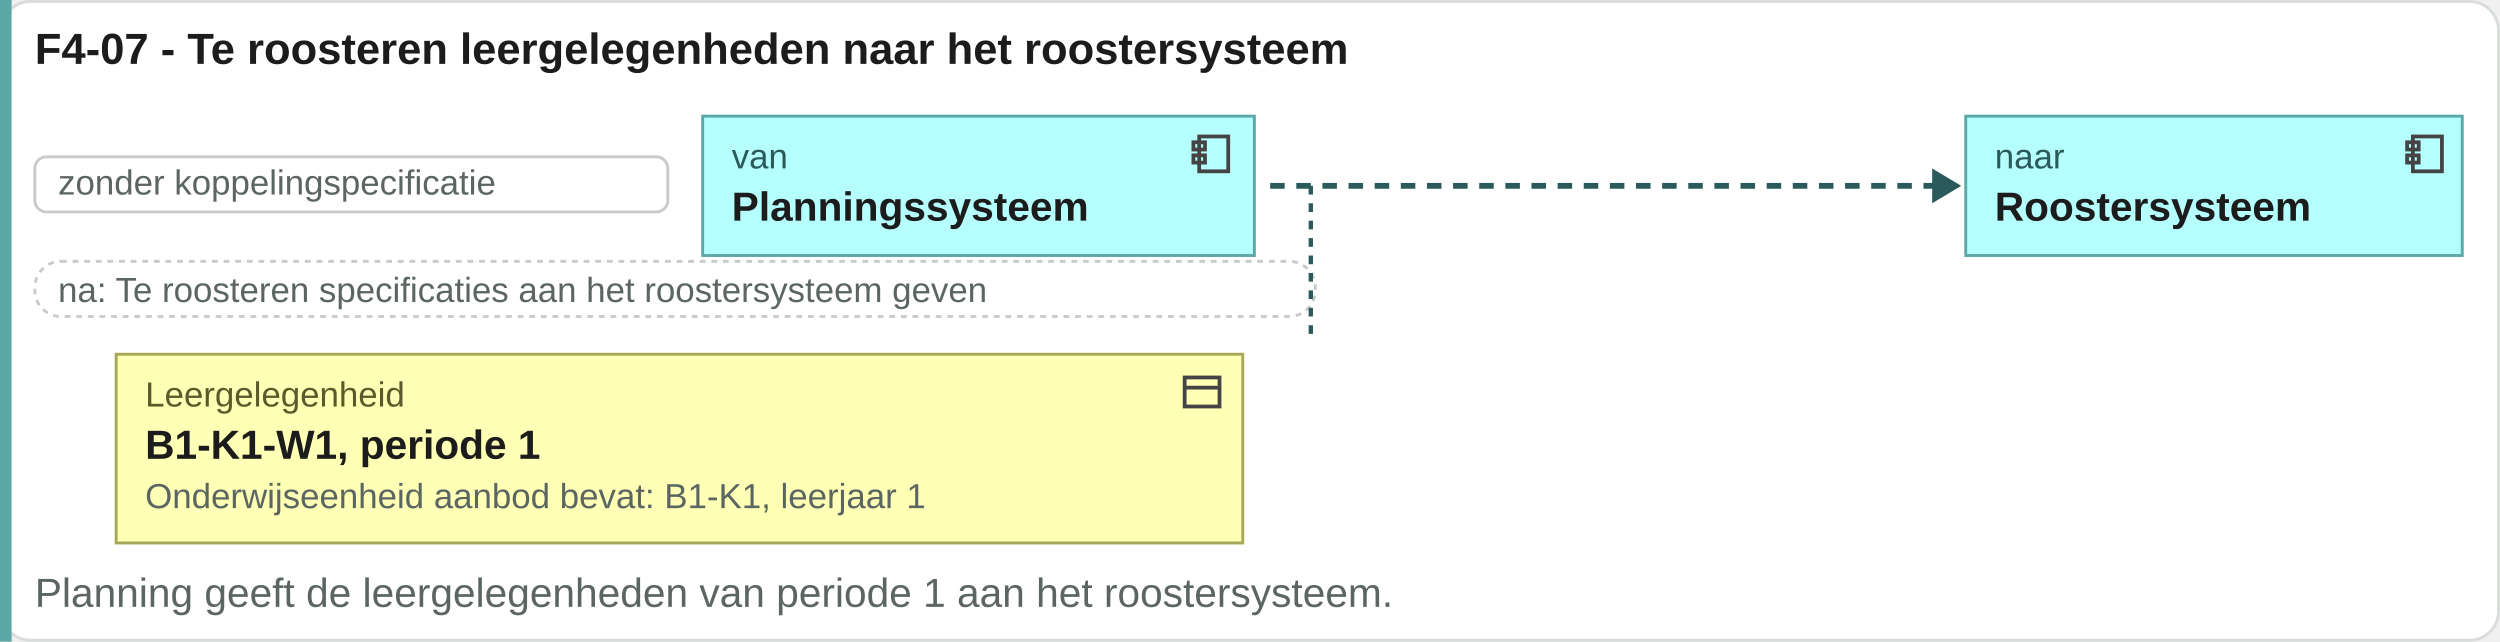
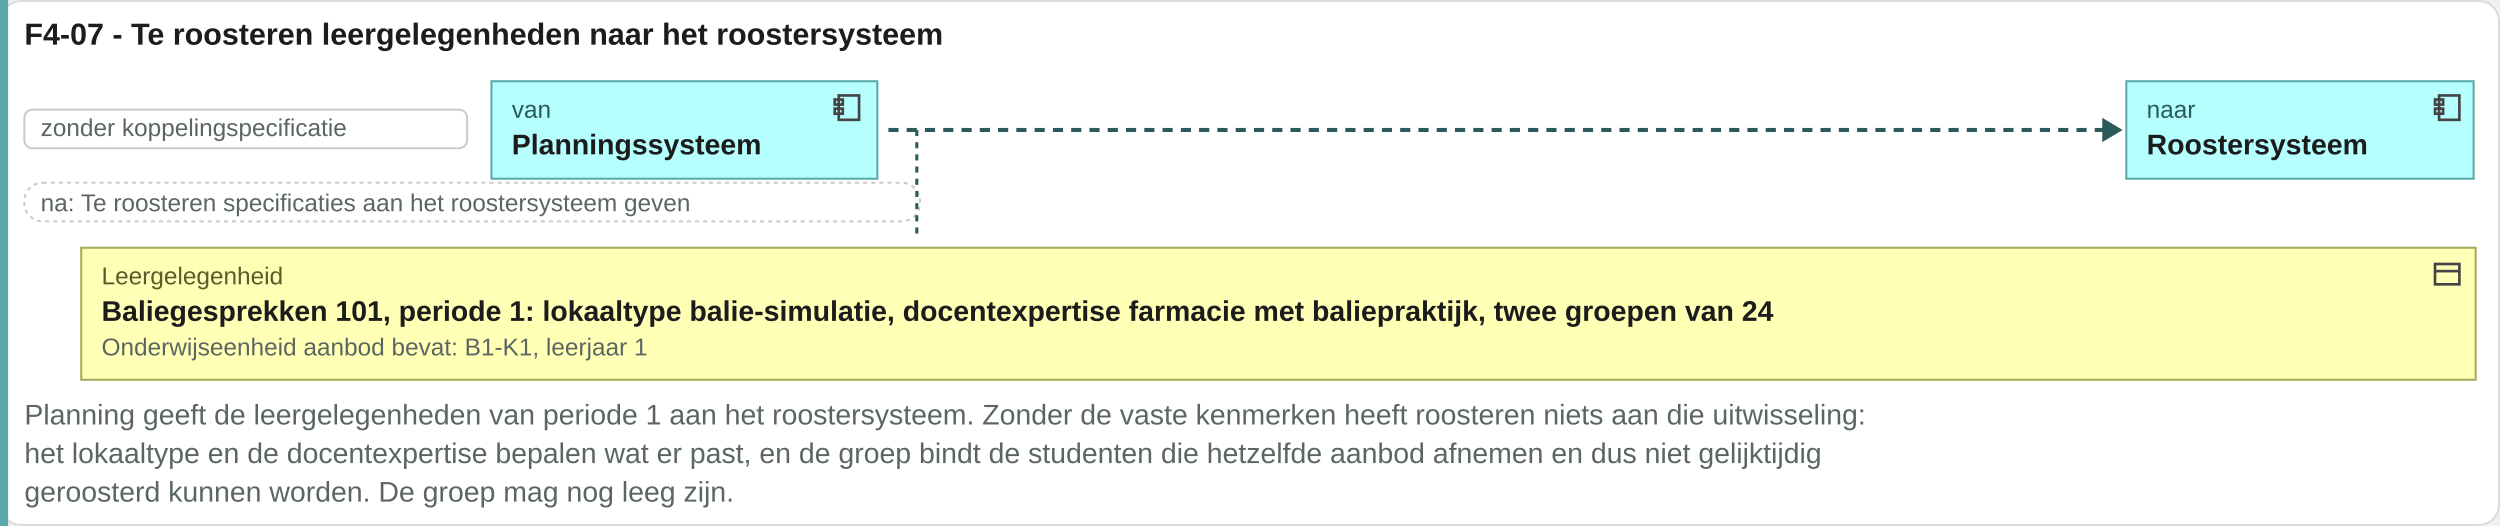
- <svg xmlns="http://www.w3.org/2000/svg" viewBox="0 0 861 221" width="861" height="221">
-   <rect x="0.5" y="0.5" width="860" height="220" rx="10" fill="#ffffff" stroke="#d8ddda" />
+ <svg xmlns="http://www.w3.org/2000/svg" viewBox="0 0 1231 259" width="1231" height="259">
+   <rect x="0.5" y="0.5" width="1230" height="258" rx="10" fill="#ffffff" stroke="#d8ddda" />
  <text x="12" y="22" font-family="Arial, Helvetica, sans-serif" font-size="15" font-weight="bold" fill="#1c1c1c" text-anchor="start">F4-07 - Te roosteren leergelegenheden naar het roostersysteem</text>
-   <rect x="0" y="0" width="4" height="221" fill="#5aa8a8" />
+   <rect x="0" y="0" width="4" height="259" fill="#5aa8a8" />
  <rect x="12" y="54" width="218" height="19" rx="4" fill="#ffffff" stroke="#c8ccc9" />
  <text x="20" y="67" font-family="Arial, Helvetica, sans-serif" font-size="12" fill="#5b6663" text-anchor="start">zonder koppelingspecificatie</text>
  <rect x="242" y="40" width="190" height="48" rx="0" fill="#b5ffff" stroke="#5aa8a8" />
  <g transform="translate(409,45)" fill="none" stroke="#444" stroke-width="1.3">
    <rect x="4" y="2" width="10" height="12" />
    <rect x="2" y="4" width="4" height="2.5" />
    <rect x="2" y="8.5" width="4" height="2.5" />
  </g>
  <text x="252" y="58" font-family="Arial, Helvetica, sans-serif" font-size="12" fill="#2a5a5a" text-anchor="start">van</text>
  <text x="252" y="76" font-family="Arial, Helvetica, sans-serif" font-size="14" font-weight="bold" fill="#1c1c1c" text-anchor="start">Planningssysteem</text>
-   <path d="M437.44 64H667.44" stroke="#2a5a5a" stroke-width="2" stroke-dasharray="5 4" />
-   <path d="M665.44 58l10 6-10 6z" fill="#2a5a5a" />
-   <rect x="677" y="40" width="171" height="48" rx="0" fill="#b5ffff" stroke="#5aa8a8" />
-   <g transform="translate(827,45)" fill="none" stroke="#444" stroke-width="1.3">
+   <path d="M437.44 64H1037.16" stroke="#2a5a5a" stroke-width="2" stroke-dasharray="5 4" />
+   <path d="M1035.16 58l10 6-10 6z" fill="#2a5a5a" />
+   <rect x="1047" y="40" width="171" height="48" rx="0" fill="#b5ffff" stroke="#5aa8a8" />
+   <g transform="translate(1197,45)" fill="none" stroke="#444" stroke-width="1.3">
    <rect x="4" y="2" width="10" height="12" />
    <rect x="2" y="4" width="4" height="2.5" />
    <rect x="2" y="8.5" width="4" height="2.5" />
  </g>
-   <text x="687" y="58" font-family="Arial, Helvetica, sans-serif" font-size="12" fill="#2a5a5a" text-anchor="start">naar</text>
-   <text x="687" y="76" font-family="Arial, Helvetica, sans-serif" font-size="14" font-weight="bold" fill="#1c1c1c" text-anchor="start">Roostersysteem</text>
+   <text x="1057" y="58" font-family="Arial, Helvetica, sans-serif" font-size="12" fill="#2a5a5a" text-anchor="start">naar</text>
+   <text x="1057" y="76" font-family="Arial, Helvetica, sans-serif" font-size="14" font-weight="bold" fill="#1c1c1c" text-anchor="start">Roostersysteem</text>
  <rect x="12" y="90" width="441" height="19" rx="9" fill="#ffffff" stroke="#c8ccc9" stroke-dasharray="2 2" />
  <text x="20" y="104" font-family="Arial, Helvetica, sans-serif" font-size="12" fill="#5b6663" text-anchor="start">na: Te roosteren specificaties aan het roostersysteem geven</text>
  <path d="M451.44 64V118" stroke="#2a5a5a" stroke-width="1.5" stroke-dasharray="3 3" />
-   <rect x="40" y="122" width="388" height="65" rx="0" fill="#ffffb5" stroke="#a8a85a" />
-   <g transform="translate(406,127)" fill="none" stroke="#444" stroke-width="1.3">
+   <rect x="40" y="122" width="1179" height="65" rx="0" fill="#ffffb5" stroke="#a8a85a" />
+   <g transform="translate(1197,127)" fill="none" stroke="#444" stroke-width="1.3">
    <rect x="2" y="3" width="12" height="10" />
    <path d="M2 6.5h12" />
  </g>
  <text x="50" y="140" font-family="Arial, Helvetica, sans-serif" font-size="12" fill="#5a5a2a" text-anchor="start">Leergelegenheid</text>
-   <text x="50" y="158" font-family="Arial, Helvetica, sans-serif" font-size="14" font-weight="bold" fill="#1c1c1c" text-anchor="start">B1-K1-W1, periode 1</text>
+   <text x="50" y="158" font-family="Arial, Helvetica, sans-serif" font-size="14" font-weight="bold" fill="#1c1c1c" text-anchor="start">Baliegesprekken 101, periode 1: lokaaltype balie-simulatie, docentexpertise farmacie met baliepraktijk, twee groepen van 24</text>
  <text x="50" y="175" font-family="Arial, Helvetica, sans-serif" font-size="12" fill="#5b6663" text-anchor="start">Onderwijseenheid aanbod bevat: B1-K1, leerjaar 1</text>
-   <text x="12" y="209" font-family="Arial, Helvetica, sans-serif" font-size="14" fill="#5b6663" text-anchor="start">Planning geeft de leergelegenheden van periode 1 aan het roostersysteem.</text>
+   <text x="12" y="209" font-family="Arial, Helvetica, sans-serif" font-size="14" fill="#5b6663" text-anchor="start">Planning geeft de leergelegenheden van periode 1 aan het roostersysteem. Zonder de vaste kenmerken heeft roosteren niets aan die uitwisseling:</text>
+   <text x="12" y="228" font-family="Arial, Helvetica, sans-serif" font-size="14" fill="#5b6663" text-anchor="start">het lokaaltype en de docentexpertise bepalen wat er past, en de groep bindt de studenten die hetzelfde aanbod afnemen en dus niet gelijktijdig</text>
+   <text x="12" y="247" font-family="Arial, Helvetica, sans-serif" font-size="14" fill="#5b6663" text-anchor="start">geroosterd kunnen worden. De groep mag nog leeg zijn.</text>
</svg>
